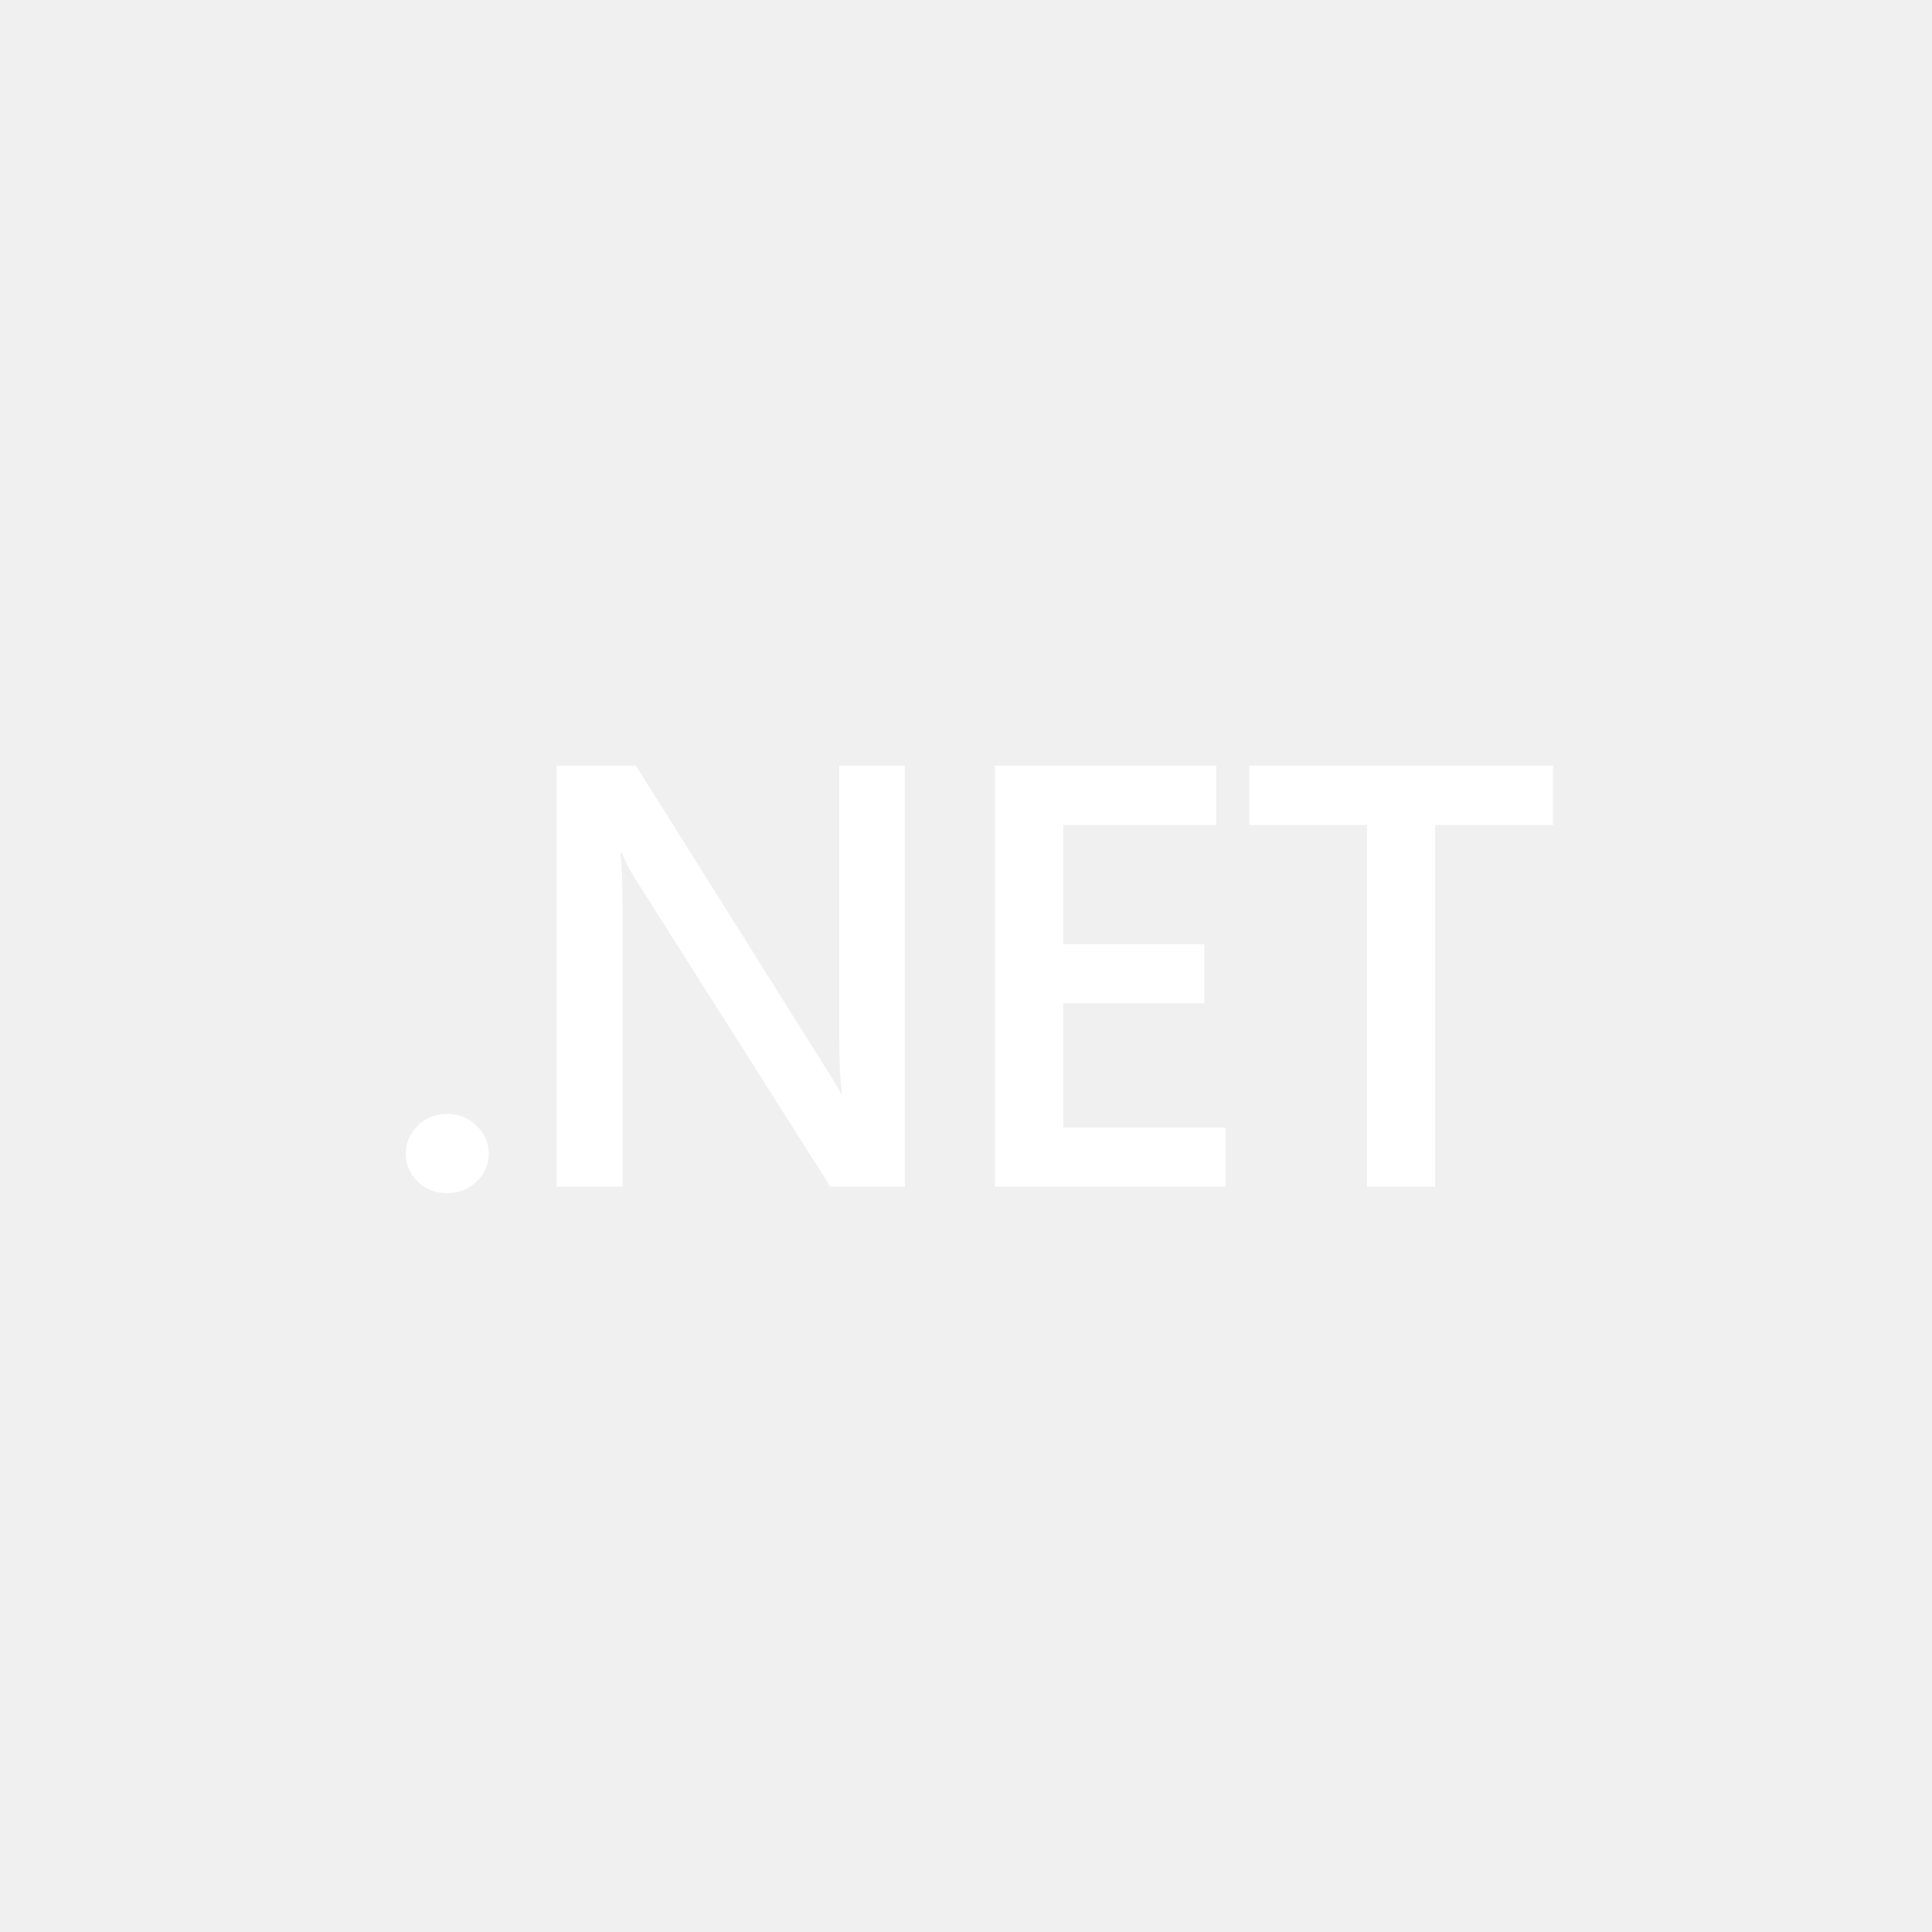
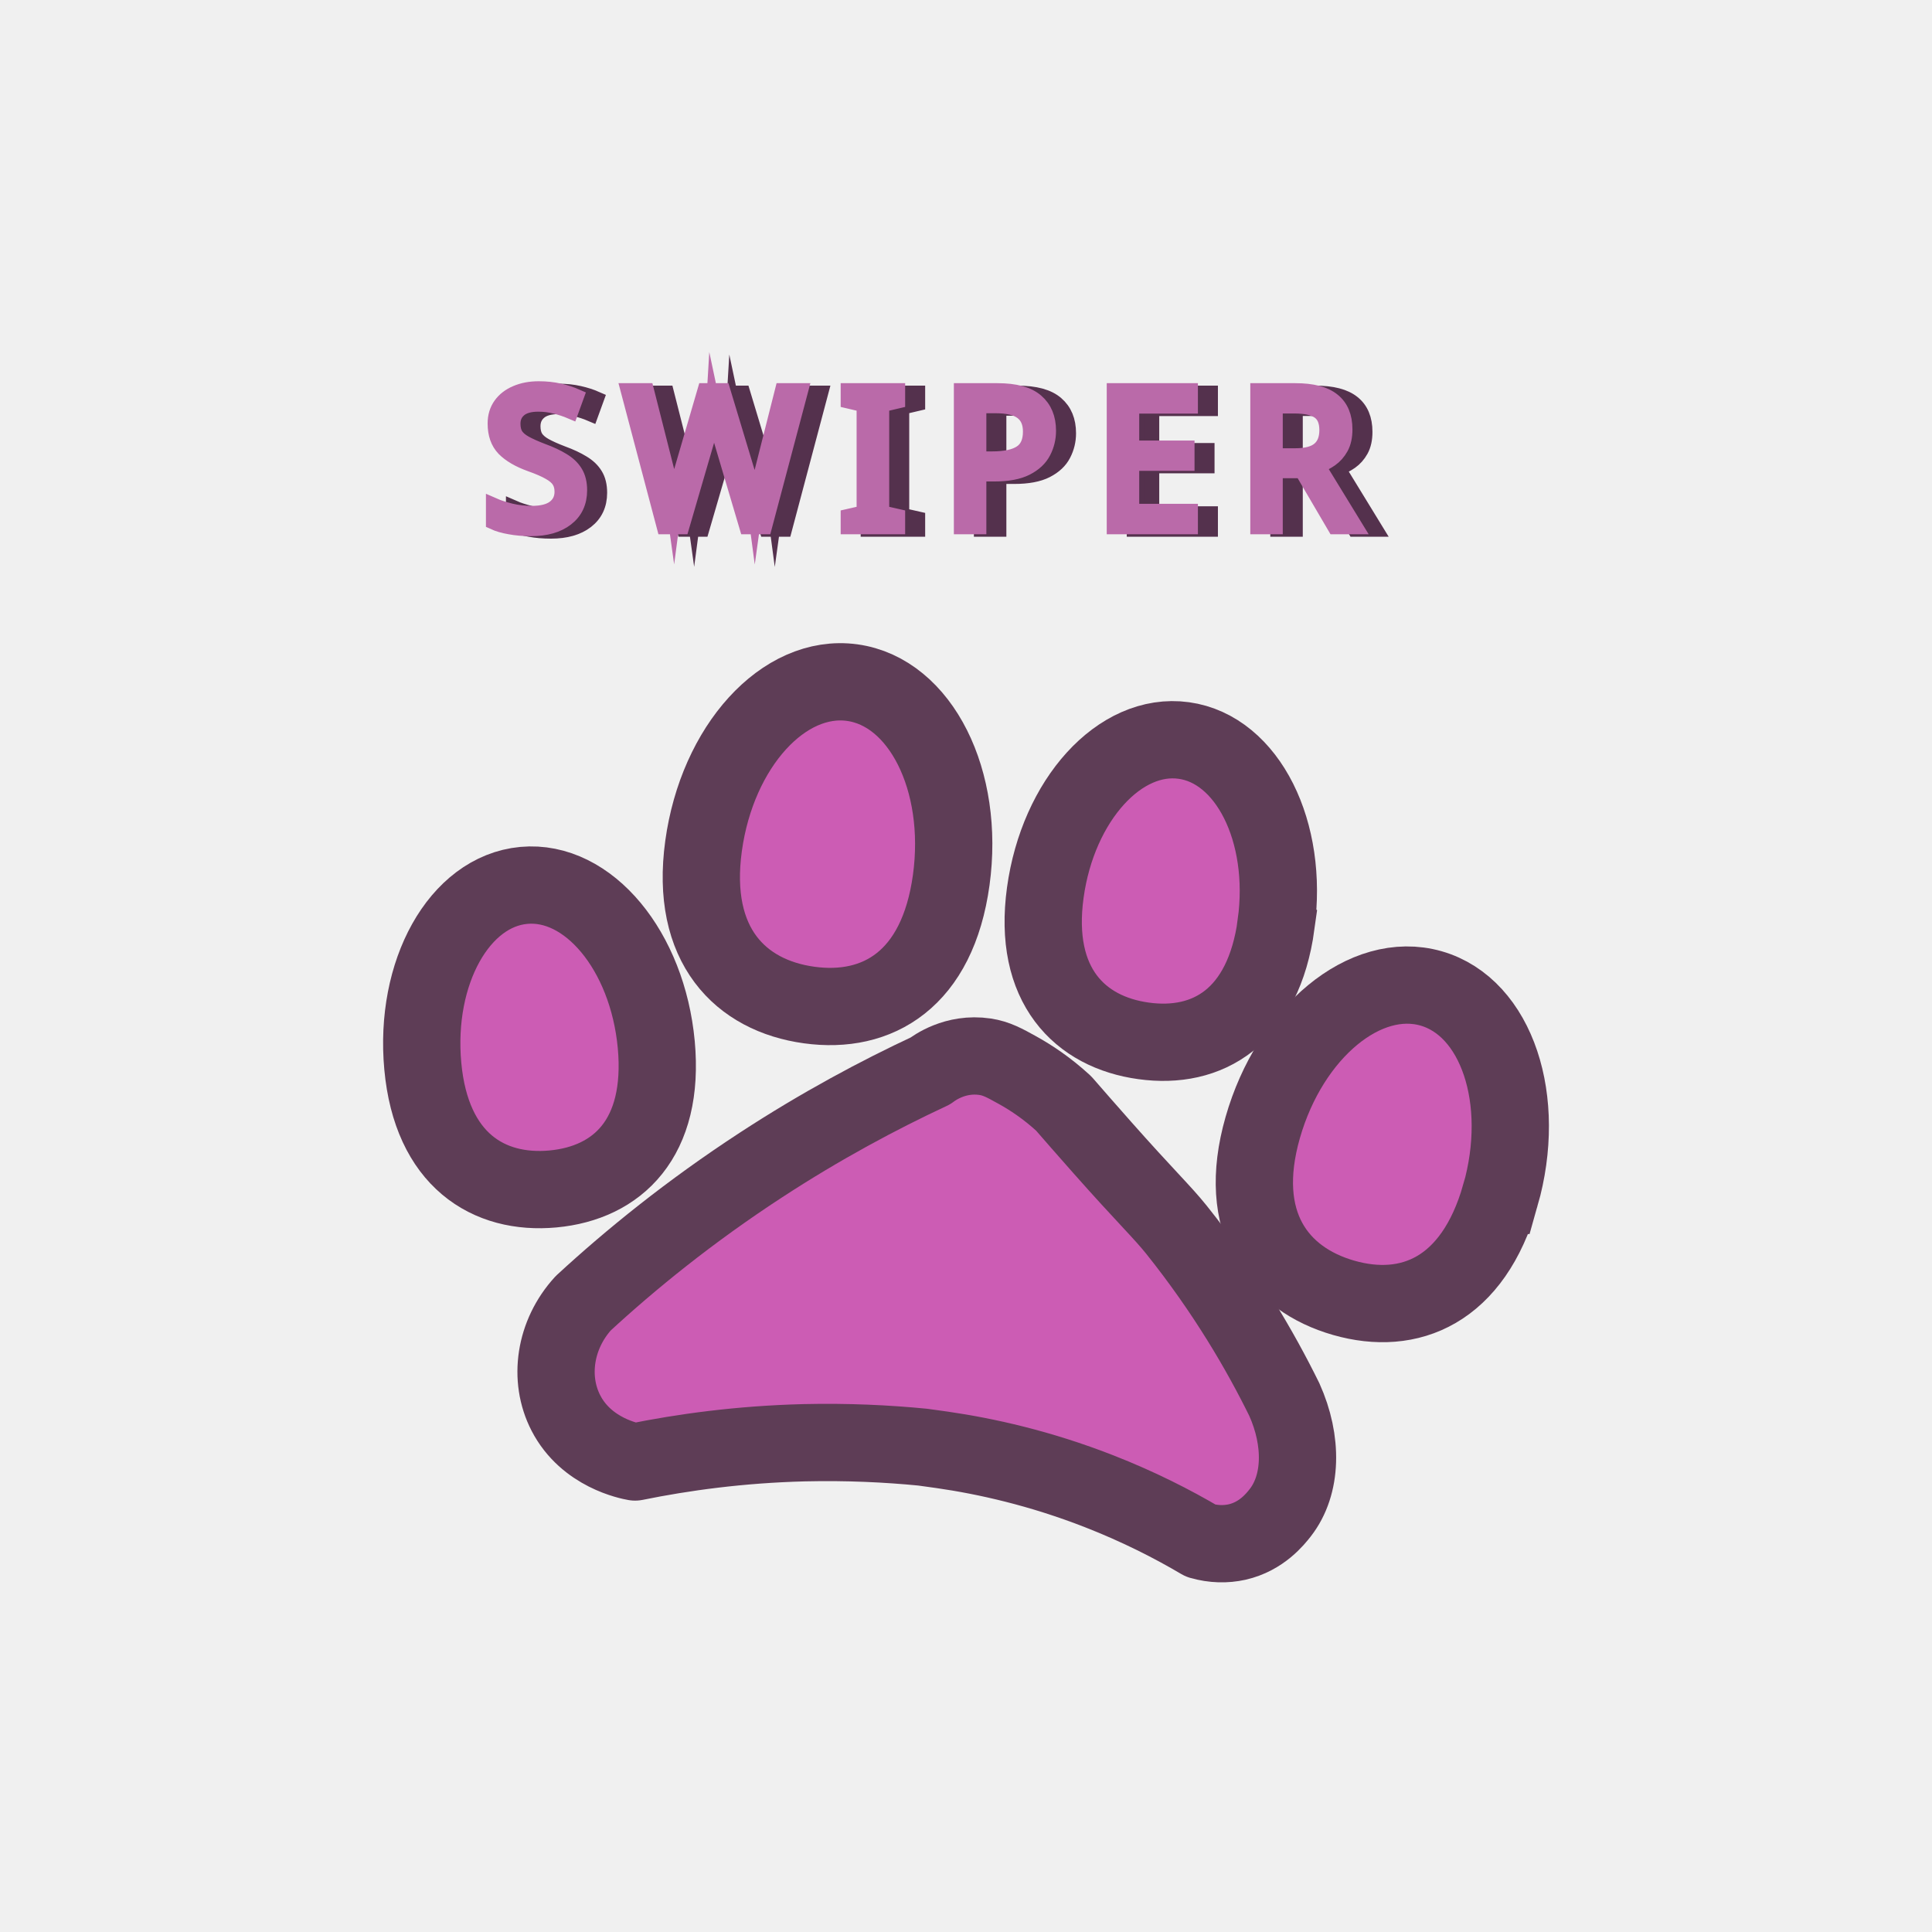
- <svg xmlns="http://www.w3.org/2000/svg" width="456" height="456" viewBox="0 0 456 456" version="1.1" xml:space="preserve" style="fill-rule:evenodd;clip-rule:evenodd;stroke-linejoin:round;stroke-miterlimit:2;">
-   <path d="m 105.5,281.609 c -2.703,0 -5.001,-0.9 -6.893,-2.702 -1.892,-1.848 -2.838,-4.042 -2.838,-6.582 0,-2.587 0.946,-4.804 2.838,-6.652 1.892,-1.848 4.19,-2.772 6.893,-2.772 2.748,0 5.068,0.924 6.96,2.772 1.937,1.848 2.906,4.064 2.906,6.652 0,2.54 -0.968,4.734 -2.906,6.582 -1.892,1.802 -4.212,2.702 -6.96,2.702 z" style="fill:#ffffff;fill-rule:nonzero;stroke-width:0.838" />
-   <path d="M 213.561,280.084 H 195.99 L 149.7,207.054 c -1.171,-1.848 -2.14,-3.765 -2.906,-5.751 h -0.406 c 0.361,2.125 0.541,6.675 0.541,13.65 v 65.132 h -15.543 v -99.36 h 18.719 l 44.737,71.298 c 1.892,2.957 3.109,4.989 3.649,6.098 h 0.27 c -0.45,-2.632 -0.676,-7.09 -0.676,-13.373 v -64.023 h 15.476 z" style="fill:#ffffff;fill-rule:nonzero;stroke-width:0.838" />
-   <path d="m 289.251,280.084 h -54.401 v -99.36 h 52.238 v 13.997 h -36.154 v 28.131 h 33.316 v 13.927 h -33.316 v 29.378 h 38.316 z" style="fill:#ffffff;fill-rule:nonzero;stroke-width:0.838" />
-   <path d="M 366.565,194.721 H 338.722 v 85.363 h -16.084 v -85.363 h -27.775 v -13.997 h 71.701 z" style="fill:#ffffff;fill-rule:nonzero;stroke-width:0.838" />
+ <svg xmlns="http://www.w3.org/2000/svg" id="Layer_1" data-name="Layer 1" viewBox="0 0 250 250">
+   <defs>
+     <style>
+       .cls-1 {
+         stroke-linecap: round;
+         stroke-linejoin: round;
+       }
+ 
+       .cls-1, .cls-2 {
+         fill: #cc5cb4;
+         stroke: #5e3d56;
+         stroke-width: 10px;
+       }
+ 
+       .cls-2, .cls-3, .cls-4 {
+         stroke-miterlimit: 10;
+       }
+ 
+       .cls-3 {
+         fill: #ba6aa9;
+         stroke: #ba6aa9;
+       }
+ 
+       .cls-3, .cls-4 {
+         font-family: ArialRoundedMTBold, 'Arial Rounded MT Bold';
+         font-size: 24.57px;
+         letter-spacing: .2em;
+         stroke-width: 2px;
+       }
+ 
+       .cls-4 {
+         fill: #54314d;
+         stroke: #54314d;
+       }
+     </style>
+   </defs>
+   <g>
+     <path class="cls-2" d="M84.92,135.16c1.12,12.15-5.02,17.91-13.36,18.69-8.34.77-15.73-3.75-16.85-15.89-1.12-12.15,4.73-22.62,13.07-23.39s16.01,8.45,17.14,20.6Z" />
+     <path class="cls-2" d="M123.09,113.87c-1.77,12.89-9.54,17.4-18.39,16.18s-15.43-7.69-13.66-20.58c1.77-12.89,10.38-22.35,19.23-21.14,8.85,1.22,14.59,12.65,12.82,25.54Z" />
+     <path class="cls-2" d="M165.13,119.62c-1.65,12.01-8.89,16.21-17.14,15.07-8.25-1.13-14.38-7.17-12.73-19.18,1.65-12.01,9.67-20.83,17.92-19.69s13.59,11.79,11.94,23.79Z" />
+     <path class="cls-2" d="M194.14,154.69c-3.54,12.36-11.77,15.68-20.26,13.25-8.49-2.43-14.02-9.69-10.48-22.05,3.54-12.36,13.29-20.42,21.78-17.99,8.49,2.43,12.5,14.42,8.97,26.79Z" />
+     <path class="cls-1" d="M75.47,168.64c6.14-5.66,13.77-11.87,23-17.89,7.8-5.09,15.24-9.06,21.91-12.17.48-.36,3.23-2.41,7.08-1.84,1.47.22,2.52.8,4.23,1.75,1.64.91,3.74,2.27,5.95,4.3,1.14,1.31,2.86,3.29,4.98,5.68,5.54,6.26,7.76,8.34,9.64,10.69,6.38,7.99,10.84,15.66,13.93,21.94,2.41,5.35,2.3,11.03-.53,14.65-.62.79-2.4,3.07-5.59,3.79-1.45.32-3.03.3-4.68-.17-3.67-2.17-8.07-4.41-13.16-6.4-7.65-2.99-14.64-4.54-20.32-5.36l-2.52-.35c-4.6-.45-9.73-.7-15.33-.57-8.32.21-15.69,1.23-21.88,2.49-.67-.12-6.29-1.18-8.95-6.33-2.31-4.47-1.44-10.18,2.24-14.21Z" />
+   </g>
+   <g>
+     <text class="cls-4" transform="translate(65.22 68.45)">
+       <tspan x="0" y="0">SWIPER</tspan>
+     </text>
+     <text class="cls-3" transform="translate(62.63 68.13)">
+       <tspan x="0" y="0">SWIPER</tspan>
+     </text>
+   </g>
</svg>
